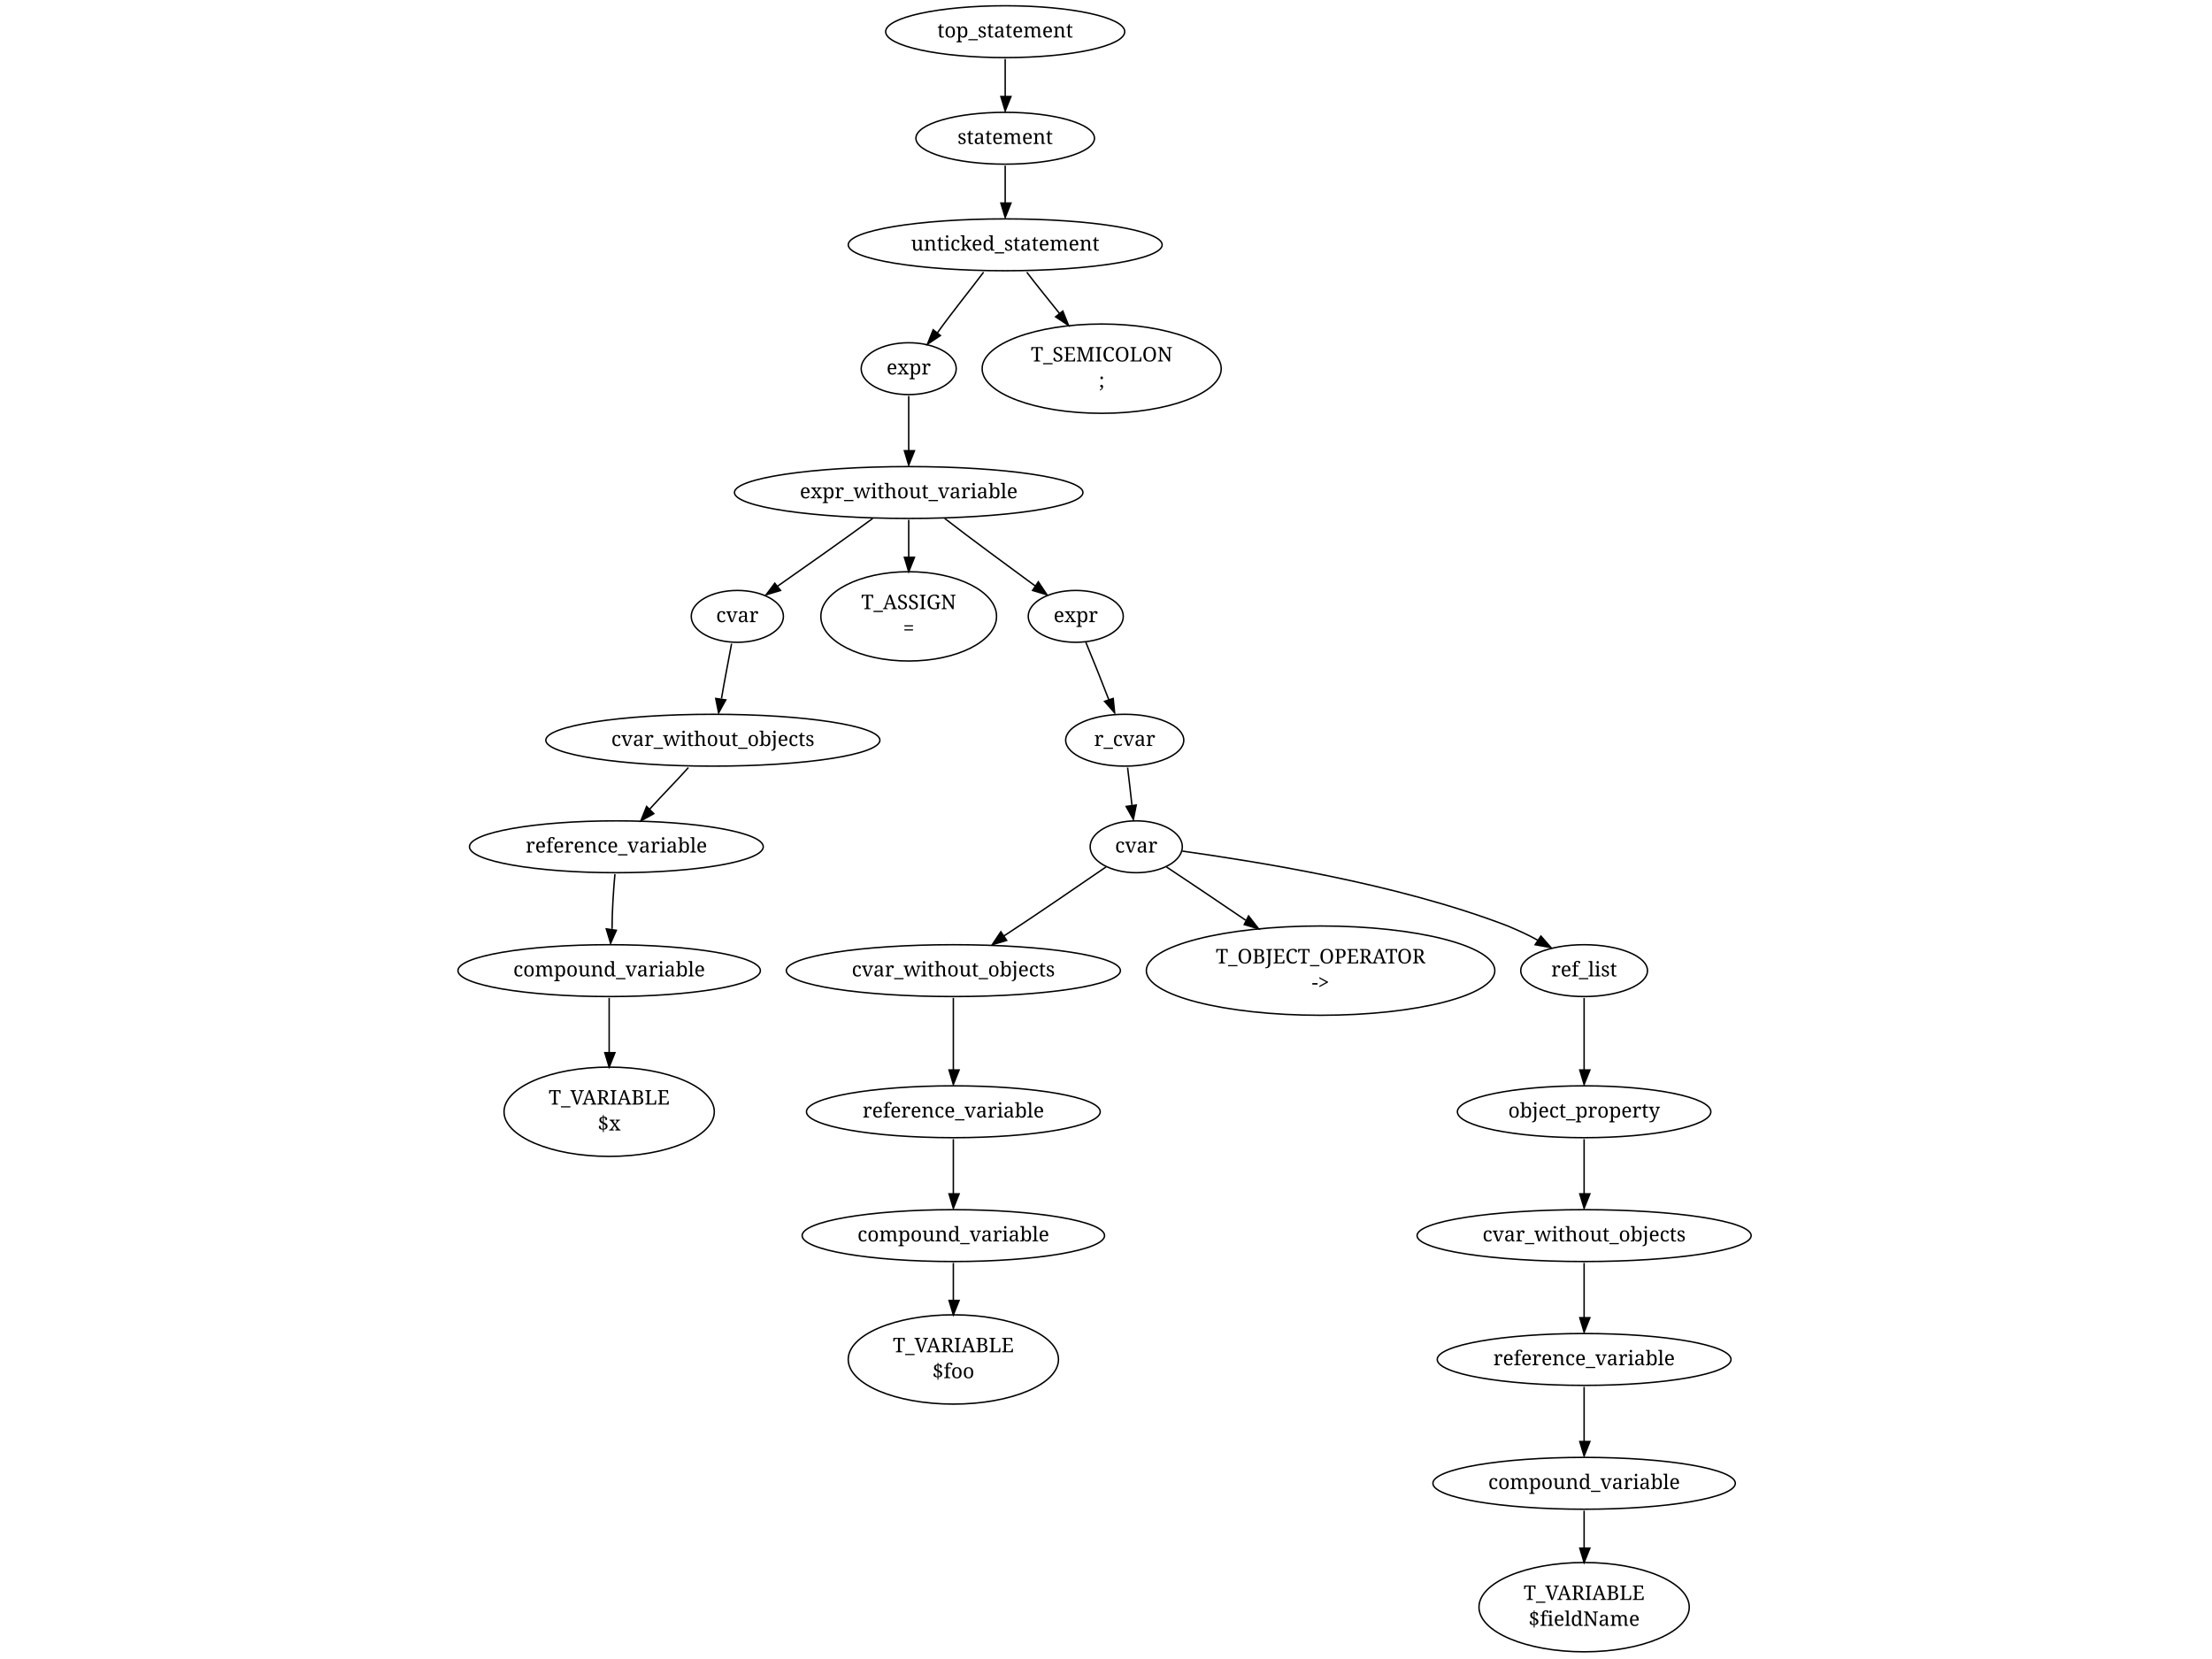
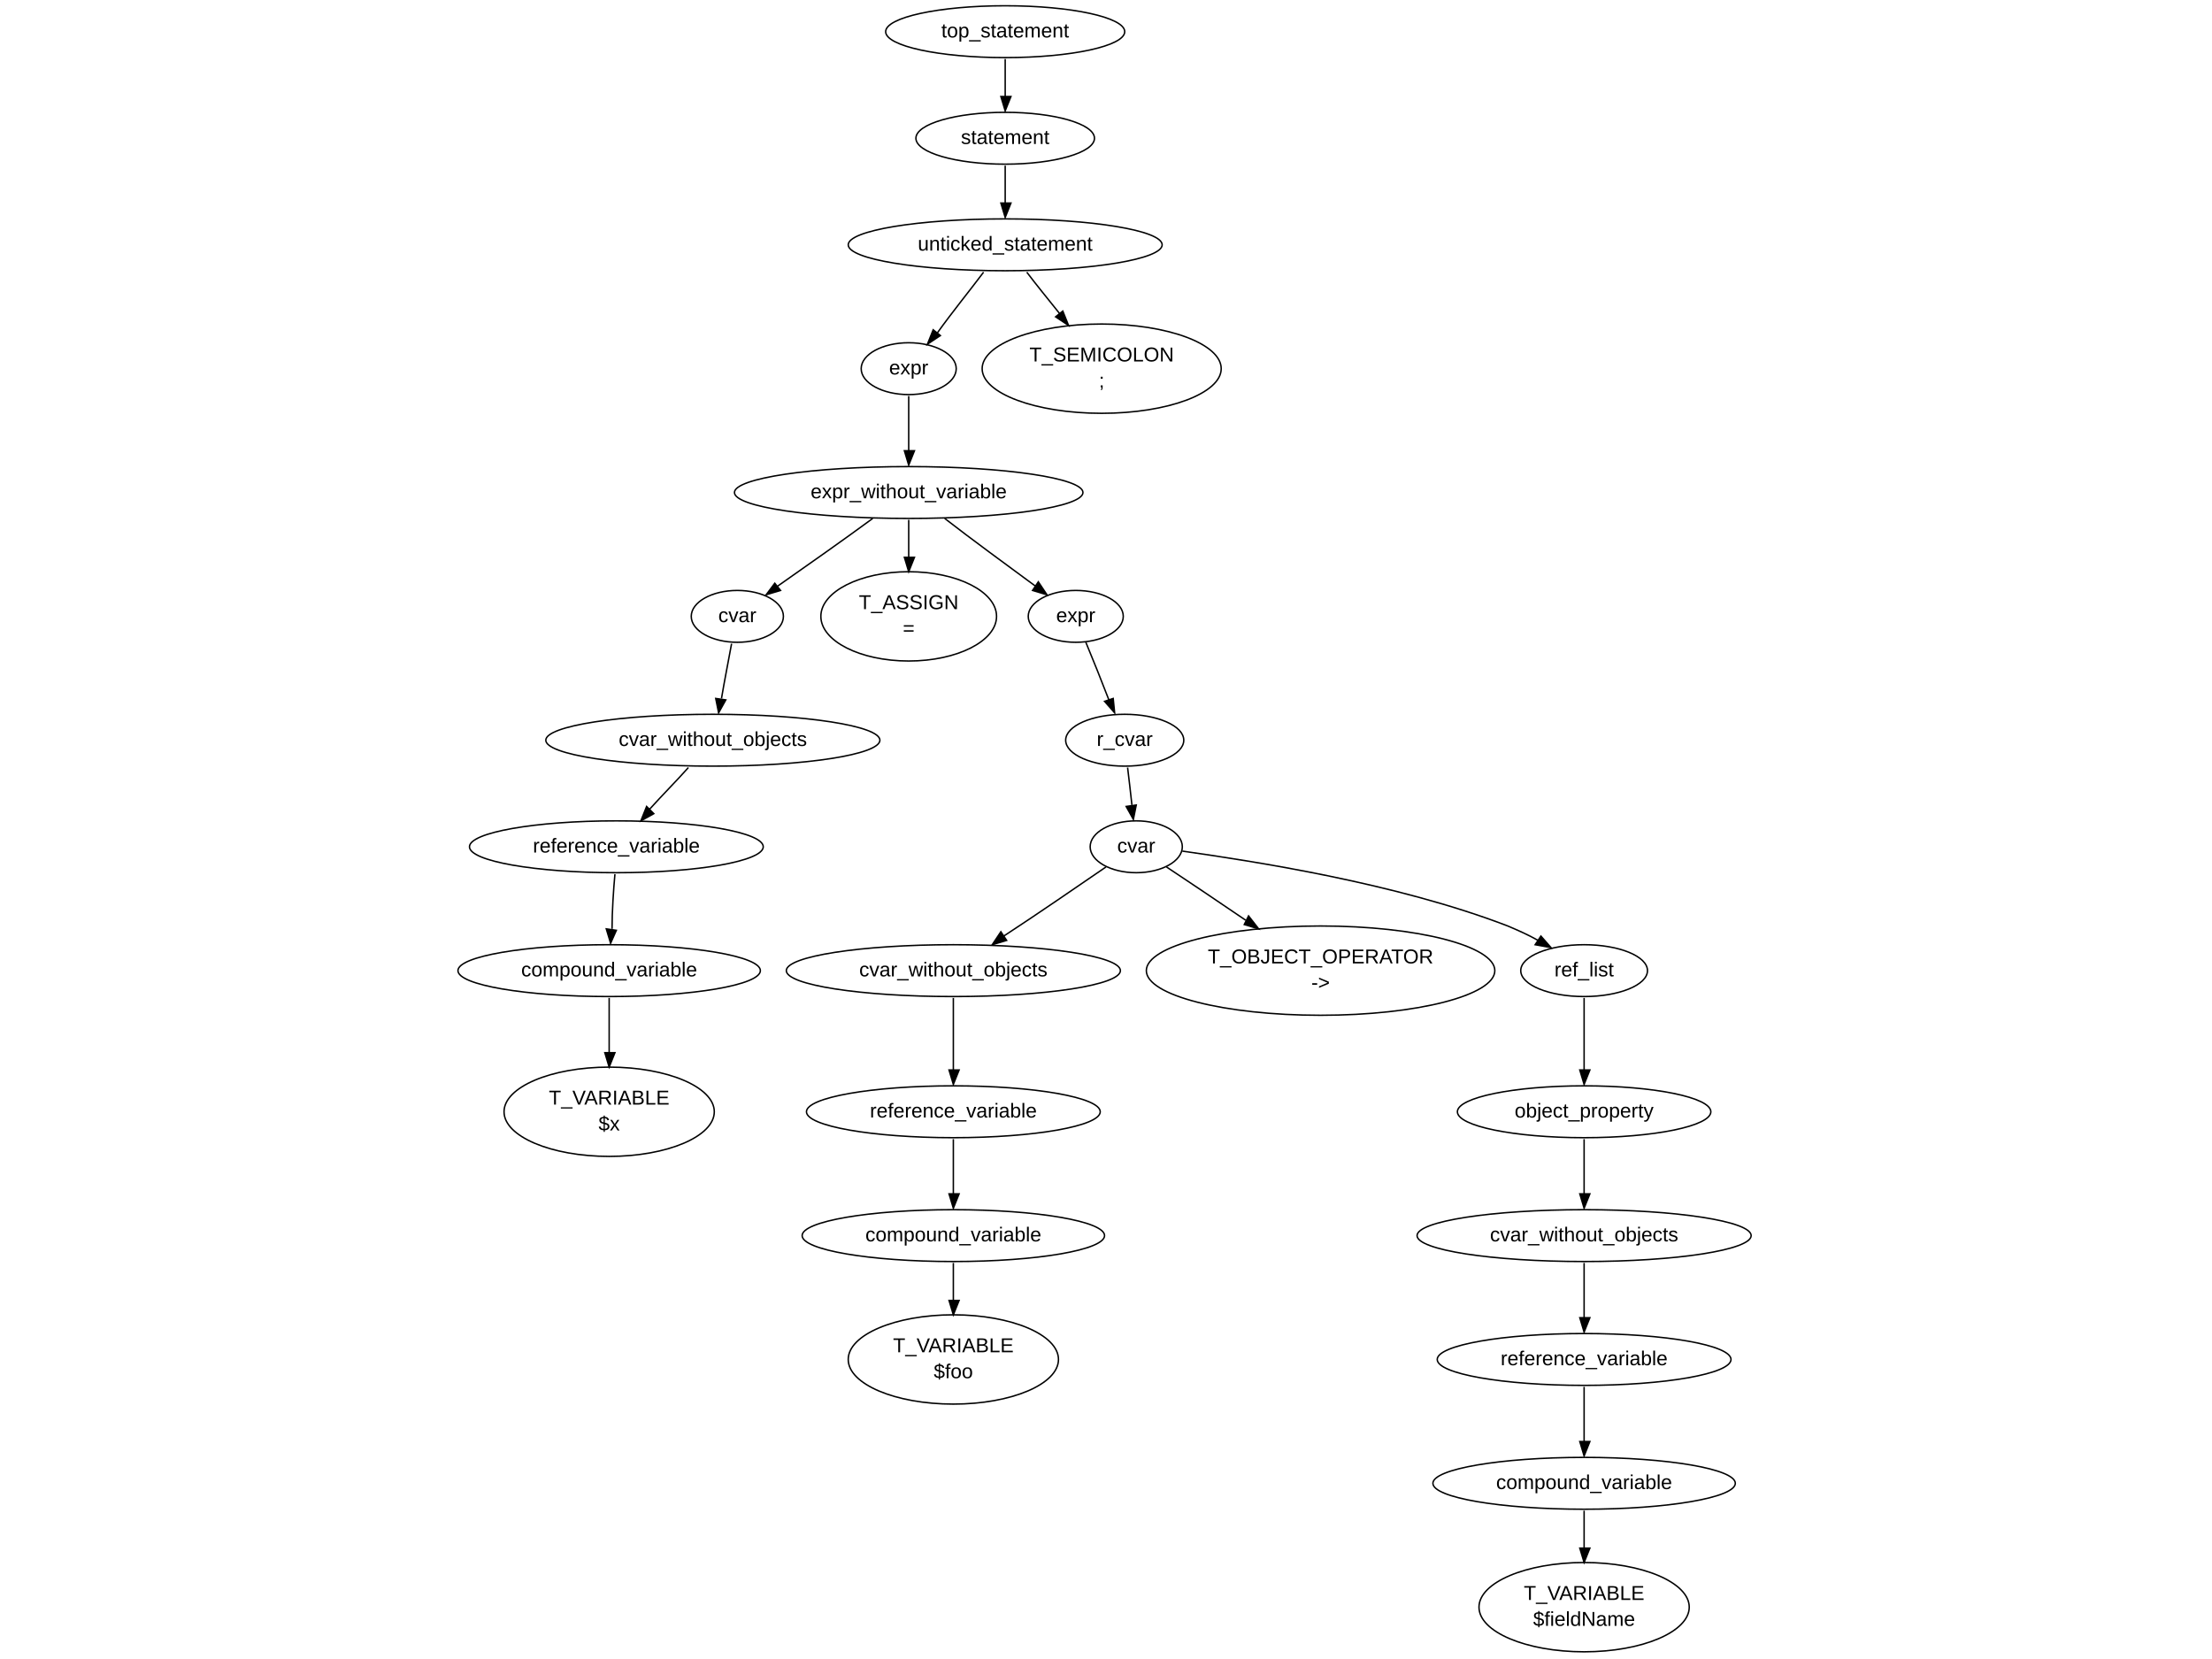
<svg xmlns="http://www.w3.org/2000/svg" height="600" viewBox="0 0 906 1152" width="800">
-   <g style="font-family:Dialog,serif;font-style:normal;font-weight:normal;font-size:12">
+   <g style="font-family:Arial,sans-serif;font-style:normal;font-weight:normal;font-size:12">
    <ellipse cx="383" cy="22" rx="83" ry="18" style="fill:none;stroke:rgb(0,0,0);fill-opacity:1.0" />
-     <text style="font-family:Dialog,serif;font-style:normal;font-weight:normal;font-size:14;fill:rgb(0,0,0)" text-anchor="middle" x="383" y="26">top_statement</text>
+     <text style="font-family:Arial,sans-serif;font-style:normal;font-weight:normal;font-size:14;fill:rgb(0,0,0)" text-anchor="middle" x="383" y="26">top_statement</text>
    <ellipse cx="383" cy="96" rx="62" ry="18" style="fill:none;stroke:rgb(0,0,0);fill-opacity:1.0" />
-     <text style="font-family:Dialog,serif;font-style:normal;font-weight:normal;font-size:14;fill:rgb(0,0,0)" text-anchor="middle" x="383" y="100">statement</text>
+     <text style="font-family:Arial,sans-serif;font-style:normal;font-weight:normal;font-size:14;fill:rgb(0,0,0)" text-anchor="middle" x="383" y="100">statement</text>
    <path d="M383 41C383 49 383 58 383 67" style="fill:none;stroke:rgb(0,0,0)" />
    <polygon points="387,67 383,77 380,67 387,67" style="fill:rgb(0,0,0);stroke:rgb(0,0,0);fill-opacity:1.0" />
    <ellipse cx="383" cy="170" rx="109" ry="18" style="fill:none;stroke:rgb(0,0,0);fill-opacity:1.0" />
-     <text style="font-family:Dialog,serif;font-style:normal;font-weight:normal;font-size:14;fill:rgb(0,0,0)" text-anchor="middle" x="383" y="174">unticked_statement</text>
+     <text style="font-family:Arial,sans-serif;font-style:normal;font-weight:normal;font-size:14;fill:rgb(0,0,0)" text-anchor="middle" x="383" y="174">unticked_statement</text>
    <path d="M383 115C383 123 383 132 383 141" style="fill:none;stroke:rgb(0,0,0)" />
    <polygon points="387,141 383,151 380,141 387,141" style="fill:rgb(0,0,0);stroke:rgb(0,0,0);fill-opacity:1.0" />
    <ellipse cx="316" cy="256" rx="33" ry="18" style="fill:none;stroke:rgb(0,0,0);fill-opacity:1.0" />
-     <text style="font-family:Dialog,serif;font-style:normal;font-weight:normal;font-size:14;fill:rgb(0,0,0)" text-anchor="middle" x="316" y="260">expr</text>
+     <text style="font-family:Arial,sans-serif;font-style:normal;font-weight:normal;font-size:14;fill:rgb(0,0,0)" text-anchor="middle" x="316" y="260">expr</text>
    <path d="M368 189C359 201 346 217 336 231" style="fill:none;stroke:rgb(0,0,0)" />
    <polygon points="338,233 329,239 333,229 338,233" style="fill:rgb(0,0,0);stroke:rgb(0,0,0);fill-opacity:1.0" />
    <ellipse cx="450" cy="256" rx="83" ry="31" style="fill:none;stroke:rgb(0,0,0);fill-opacity:1.0" />
-     <text style="font-family:Dialog,serif;font-style:normal;font-weight:normal;font-size:14;fill:rgb(0,0,0)" text-anchor="middle" x="450" y="251">T_SEMICOLON</text>
-     <text style="font-family:Dialog,serif;font-style:normal;font-weight:normal;font-size:14;fill:rgb(0,0,0)" text-anchor="middle" x="450" y="269">;</text>
+     <text style="font-family:Arial,sans-serif;font-style:normal;font-weight:normal;font-size:14;fill:rgb(0,0,0)" text-anchor="middle" x="450" y="251">T_SEMICOLON</text>
+     <text style="font-family:Arial,sans-serif;font-style:normal;font-weight:normal;font-size:14;fill:rgb(0,0,0)" text-anchor="middle" x="450" y="269">;</text>
    <path d="M398 189C404 197 413 208 421 218" style="fill:none;stroke:rgb(0,0,0)" />
    <polygon points="423,216 427,226 418,220 423,216" style="fill:rgb(0,0,0);stroke:rgb(0,0,0);fill-opacity:1.0" />
    <ellipse cx="316" cy="342" rx="121" ry="18" style="fill:none;stroke:rgb(0,0,0);fill-opacity:1.0" />
-     <text style="font-family:Dialog,serif;font-style:normal;font-weight:normal;font-size:14;fill:rgb(0,0,0)" text-anchor="middle" x="316" y="346">expr_without_variable</text>
+     <text style="font-family:Arial,sans-serif;font-style:normal;font-weight:normal;font-size:14;fill:rgb(0,0,0)" text-anchor="middle" x="316" y="346">expr_without_variable</text>
    <path d="M316 275C316 286 316 301 316 313" style="fill:none;stroke:rgb(0,0,0)" />
    <polygon points="320,313 316,323 313,313 320,313" style="fill:rgb(0,0,0);stroke:rgb(0,0,0);fill-opacity:1.0" />
    <ellipse cx="197" cy="428" rx="32" ry="18" style="fill:none;stroke:rgb(0,0,0);fill-opacity:1.0" />
-     <text style="font-family:Dialog,serif;font-style:normal;font-weight:normal;font-size:14;fill:rgb(0,0,0)" text-anchor="middle" x="197" y="432">cvar</text>
+     <text style="font-family:Arial,sans-serif;font-style:normal;font-weight:normal;font-size:14;fill:rgb(0,0,0)" text-anchor="middle" x="197" y="432">cvar</text>
    <path d="M291 360C272 374 245 393 225 407" style="fill:none;stroke:rgb(0,0,0)" />
    <polygon points="227,410 217,413 223,405 227,410" style="fill:rgb(0,0,0);stroke:rgb(0,0,0);fill-opacity:1.0" />
    <ellipse cx="316" cy="428" rx="61" ry="31" style="fill:none;stroke:rgb(0,0,0);fill-opacity:1.0" />
-     <text style="font-family:Dialog,serif;font-style:normal;font-weight:normal;font-size:14;fill:rgb(0,0,0)" text-anchor="middle" x="316" y="423">T_ASSIGN</text>
-     <text style="font-family:Dialog,serif;font-style:normal;font-weight:normal;font-size:14;fill:rgb(0,0,0)" text-anchor="middle" x="316" y="441">=</text>
+     <text style="font-family:Arial,sans-serif;font-style:normal;font-weight:normal;font-size:14;fill:rgb(0,0,0)" text-anchor="middle" x="316" y="423">T_ASSIGN</text>
+     <text style="font-family:Arial,sans-serif;font-style:normal;font-weight:normal;font-size:14;fill:rgb(0,0,0)" text-anchor="middle" x="316" y="441">=</text>
    <path d="M316 361C316 368 316 378 316 387" style="fill:none;stroke:rgb(0,0,0)" />
    <polygon points="320,387 316,397 313,387 320,387" style="fill:rgb(0,0,0);stroke:rgb(0,0,0);fill-opacity:1.0" />
    <ellipse cx="432" cy="428" rx="33" ry="18" style="fill:none;stroke:rgb(0,0,0);fill-opacity:1.0" />
-     <text style="font-family:Dialog,serif;font-style:normal;font-weight:normal;font-size:14;fill:rgb(0,0,0)" text-anchor="middle" x="432" y="432">expr</text>
+     <text style="font-family:Arial,sans-serif;font-style:normal;font-weight:normal;font-size:14;fill:rgb(0,0,0)" text-anchor="middle" x="432" y="432">expr</text>
    <path d="M341 360C359 374 385 393 404 407" style="fill:none;stroke:rgb(0,0,0)" />
    <polygon points="406,404 412,413 402,410 406,404" style="fill:rgb(0,0,0);stroke:rgb(0,0,0);fill-opacity:1.0" />
    <ellipse cx="180" cy="514" rx="116" ry="18" style="fill:none;stroke:rgb(0,0,0);fill-opacity:1.0" />
-     <text style="font-family:Dialog,serif;font-style:normal;font-weight:normal;font-size:14;fill:rgb(0,0,0)" text-anchor="middle" x="180" y="518">cvar_without_objects</text>
+     <text style="font-family:Arial,sans-serif;font-style:normal;font-weight:normal;font-size:14;fill:rgb(0,0,0)" text-anchor="middle" x="180" y="518">cvar_without_objects</text>
    <path d="M193 447C191 458 188 473 186 485" style="fill:none;stroke:rgb(0,0,0)" />
    <polygon points="189,486 184,495 182,485 189,486" style="fill:rgb(0,0,0);stroke:rgb(0,0,0);fill-opacity:1.0" />
    <ellipse cx="113" cy="588" rx="102" ry="18" style="fill:none;stroke:rgb(0,0,0);fill-opacity:1.0" />
-     <text style="font-family:Dialog,serif;font-style:normal;font-weight:normal;font-size:14;fill:rgb(0,0,0)" text-anchor="middle" x="113" y="592">reference_variable</text>
+     <text style="font-family:Arial,sans-serif;font-style:normal;font-weight:normal;font-size:14;fill:rgb(0,0,0)" text-anchor="middle" x="113" y="592">reference_variable</text>
    <path d="M163 533C155 542 145 552 136 562" style="fill:none;stroke:rgb(0,0,0)" />
    <polygon points="139,565 130,570 134,560 139,565" style="fill:rgb(0,0,0);stroke:rgb(0,0,0);fill-opacity:1.0" />
    <ellipse cx="108" cy="674" rx="105" ry="18" style="fill:none;stroke:rgb(0,0,0);fill-opacity:1.0" />
-     <text style="font-family:Dialog,serif;font-style:normal;font-weight:normal;font-size:14;fill:rgb(0,0,0)" text-anchor="middle" x="108" y="678">compound_variable</text>
+     <text style="font-family:Arial,sans-serif;font-style:normal;font-weight:normal;font-size:14;fill:rgb(0,0,0)" text-anchor="middle" x="108" y="678">compound_variable</text>
    <path d="M112 607C111 618 110 633 110 645" style="fill:none;stroke:rgb(0,0,0)" />
    <polygon points="113,646 109,655 106,645 113,646" style="fill:rgb(0,0,0);stroke:rgb(0,0,0);fill-opacity:1.0" />
    <ellipse cx="108" cy="772" rx="73" ry="31" style="fill:none;stroke:rgb(0,0,0);fill-opacity:1.0" />
-     <text style="font-family:Dialog,serif;font-style:normal;font-weight:normal;font-size:14;fill:rgb(0,0,0)" text-anchor="middle" x="108" y="767">T_VARIABLE</text>
-     <text style="font-family:Dialog,serif;font-style:normal;font-weight:normal;font-size:14;fill:rgb(0,0,0)" text-anchor="middle" x="108" y="785">$x</text>
+     <text style="font-family:Arial,sans-serif;font-style:normal;font-weight:normal;font-size:14;fill:rgb(0,0,0)" text-anchor="middle" x="108" y="767">T_VARIABLE</text>
+     <text style="font-family:Arial,sans-serif;font-style:normal;font-weight:normal;font-size:14;fill:rgb(0,0,0)" text-anchor="middle" x="108" y="785">$x</text>
    <path d="M108 693C108 704 108 717 108 731" style="fill:none;stroke:rgb(0,0,0)" />
    <polygon points="112,731 108,741 105,731 112,731" style="fill:rgb(0,0,0);stroke:rgb(0,0,0);fill-opacity:1.0" />
    <ellipse cx="466" cy="514" rx="41" ry="18" style="fill:none;stroke:rgb(0,0,0);fill-opacity:1.0" />
-     <text style="font-family:Dialog,serif;font-style:normal;font-weight:normal;font-size:14;fill:rgb(0,0,0)" text-anchor="middle" x="466" y="518">r_cvar</text>
+     <text style="font-family:Arial,sans-serif;font-style:normal;font-weight:normal;font-size:14;fill:rgb(0,0,0)" text-anchor="middle" x="466" y="518">r_cvar</text>
    <path d="M439 446C444 458 450 473 455 486" style="fill:none;stroke:rgb(0,0,0)" />
    <polygon points="458,485 459,495 452,487 458,485" style="fill:rgb(0,0,0);stroke:rgb(0,0,0);fill-opacity:1.0" />
    <ellipse cx="474" cy="588" rx="32" ry="18" style="fill:none;stroke:rgb(0,0,0);fill-opacity:1.0" />
-     <text style="font-family:Dialog,serif;font-style:normal;font-weight:normal;font-size:14;fill:rgb(0,0,0)" text-anchor="middle" x="474" y="592">cvar</text>
+     <text style="font-family:Arial,sans-serif;font-style:normal;font-weight:normal;font-size:14;fill:rgb(0,0,0)" text-anchor="middle" x="474" y="592">cvar</text>
    <path d="M468 533C469 541 470 550 471 559" style="fill:none;stroke:rgb(0,0,0)" />
    <polygon points="474,559 472,569 467,560 474,559" style="fill:rgb(0,0,0);stroke:rgb(0,0,0);fill-opacity:1.0" />
    <ellipse cx="347" cy="674" rx="116" ry="18" style="fill:none;stroke:rgb(0,0,0);fill-opacity:1.0" />
-     <text style="font-family:Dialog,serif;font-style:normal;font-weight:normal;font-size:14;fill:rgb(0,0,0)" text-anchor="middle" x="347" y="678">cvar_without_objects</text>
+     <text style="font-family:Arial,sans-serif;font-style:normal;font-weight:normal;font-size:14;fill:rgb(0,0,0)" text-anchor="middle" x="347" y="678">cvar_without_objects</text>
    <path d="M453 602C434 615 405 635 382 650" style="fill:none;stroke:rgb(0,0,0)" />
    <polygon points="384,653 374,656 380,647 384,653" style="fill:rgb(0,0,0);stroke:rgb(0,0,0);fill-opacity:1.0" />
    <ellipse cx="602" cy="674" rx="121" ry="31" style="fill:none;stroke:rgb(0,0,0);fill-opacity:1.0" />
-     <text style="font-family:Dialog,serif;font-style:normal;font-weight:normal;font-size:14;fill:rgb(0,0,0)" text-anchor="middle" x="602" y="669">T_OBJECT_OPERATOR</text>
-     <text style="font-family:Dialog,serif;font-style:normal;font-weight:normal;font-size:14;fill:rgb(0,0,0)" text-anchor="middle" x="602" y="687">-&gt;</text>
+     <text style="font-family:Arial,sans-serif;font-style:normal;font-weight:normal;font-size:14;fill:rgb(0,0,0)" text-anchor="middle" x="602" y="669">T_OBJECT_OPERATOR</text>
+     <text style="font-family:Arial,sans-serif;font-style:normal;font-weight:normal;font-size:14;fill:rgb(0,0,0)" text-anchor="middle" x="602" y="687">-&gt;</text>
    <path d="M495 602C510 612 531 626 550 639" style="fill:none;stroke:rgb(0,0,0)" />
    <polygon points="552,636 559,645 549,642 552,636" style="fill:rgb(0,0,0);stroke:rgb(0,0,0);fill-opacity:1.0" />
    <ellipse cx="785" cy="674" rx="44" ry="18" style="fill:none;stroke:rgb(0,0,0);fill-opacity:1.0" />
-     <text style="font-family:Dialog,serif;font-style:normal;font-weight:normal;font-size:14;fill:rgb(0,0,0)" text-anchor="middle" x="785" y="678">ref_list</text>
+     <text style="font-family:Arial,sans-serif;font-style:normal;font-weight:normal;font-size:14;fill:rgb(0,0,0)" text-anchor="middle" x="785" y="678">ref_list</text>
    <path d="M506 591C555 598 654 613 732 643 739 646 746 649 753 653" style="fill:none;stroke:rgb(0,0,0)" />
    <polygon points="755,650 762,658 751,656 755,650" style="fill:rgb(0,0,0);stroke:rgb(0,0,0);fill-opacity:1.0" />
    <ellipse cx="347" cy="772" rx="102" ry="18" style="fill:none;stroke:rgb(0,0,0);fill-opacity:1.0" />
-     <text style="font-family:Dialog,serif;font-style:normal;font-weight:normal;font-size:14;fill:rgb(0,0,0)" text-anchor="middle" x="347" y="776">reference_variable</text>
+     <text style="font-family:Arial,sans-serif;font-style:normal;font-weight:normal;font-size:14;fill:rgb(0,0,0)" text-anchor="middle" x="347" y="776">reference_variable</text>
    <path d="M347 693C347 707 347 727 347 743" style="fill:none;stroke:rgb(0,0,0)" />
    <polygon points="351,743 347,753 344,743 351,743" style="fill:rgb(0,0,0);stroke:rgb(0,0,0);fill-opacity:1.0" />
    <ellipse cx="347" cy="858" rx="105" ry="18" style="fill:none;stroke:rgb(0,0,0);fill-opacity:1.0" />
-     <text style="font-family:Dialog,serif;font-style:normal;font-weight:normal;font-size:14;fill:rgb(0,0,0)" text-anchor="middle" x="347" y="862">compound_variable</text>
+     <text style="font-family:Arial,sans-serif;font-style:normal;font-weight:normal;font-size:14;fill:rgb(0,0,0)" text-anchor="middle" x="347" y="862">compound_variable</text>
    <path d="M347 791C347 802 347 817 347 829" style="fill:none;stroke:rgb(0,0,0)" />
    <polygon points="351,829 347,839 344,829 351,829" style="fill:rgb(0,0,0);stroke:rgb(0,0,0);fill-opacity:1.0" />
    <ellipse cx="347" cy="944" rx="73" ry="31" style="fill:none;stroke:rgb(0,0,0);fill-opacity:1.0" />
-     <text style="font-family:Dialog,serif;font-style:normal;font-weight:normal;font-size:14;fill:rgb(0,0,0)" text-anchor="middle" x="347" y="939">T_VARIABLE</text>
-     <text style="font-family:Dialog,serif;font-style:normal;font-weight:normal;font-size:14;fill:rgb(0,0,0)" text-anchor="middle" x="347" y="957">$foo</text>
+     <text style="font-family:Arial,sans-serif;font-style:normal;font-weight:normal;font-size:14;fill:rgb(0,0,0)" text-anchor="middle" x="347" y="939">T_VARIABLE</text>
+     <text style="font-family:Arial,sans-serif;font-style:normal;font-weight:normal;font-size:14;fill:rgb(0,0,0)" text-anchor="middle" x="347" y="957">$foo</text>
    <path d="M347 877C347 884 347 894 347 903" style="fill:none;stroke:rgb(0,0,0)" />
    <polygon points="351,903 347,913 344,903 351,903" style="fill:rgb(0,0,0);stroke:rgb(0,0,0);fill-opacity:1.0" />
    <ellipse cx="785" cy="772" rx="88" ry="18" style="fill:none;stroke:rgb(0,0,0);fill-opacity:1.0" />
-     <text style="font-family:Dialog,serif;font-style:normal;font-weight:normal;font-size:14;fill:rgb(0,0,0)" text-anchor="middle" x="785" y="776">object_property</text>
+     <text style="font-family:Arial,sans-serif;font-style:normal;font-weight:normal;font-size:14;fill:rgb(0,0,0)" text-anchor="middle" x="785" y="776">object_property</text>
    <path d="M785 693C785 707 785 727 785 743" style="fill:none;stroke:rgb(0,0,0)" />
    <polygon points="789,743 785,753 782,743 789,743" style="fill:rgb(0,0,0);stroke:rgb(0,0,0);fill-opacity:1.0" />
    <ellipse cx="785" cy="858" rx="116" ry="18" style="fill:none;stroke:rgb(0,0,0);fill-opacity:1.0" />
-     <text style="font-family:Dialog,serif;font-style:normal;font-weight:normal;font-size:14;fill:rgb(0,0,0)" text-anchor="middle" x="785" y="862">cvar_without_objects</text>
+     <text style="font-family:Arial,sans-serif;font-style:normal;font-weight:normal;font-size:14;fill:rgb(0,0,0)" text-anchor="middle" x="785" y="862">cvar_without_objects</text>
    <path d="M785 791C785 802 785 817 785 829" style="fill:none;stroke:rgb(0,0,0)" />
    <polygon points="789,829 785,839 782,829 789,829" style="fill:rgb(0,0,0);stroke:rgb(0,0,0);fill-opacity:1.0" />
    <ellipse cx="785" cy="944" rx="102" ry="18" style="fill:none;stroke:rgb(0,0,0);fill-opacity:1.0" />
-     <text style="font-family:Dialog,serif;font-style:normal;font-weight:normal;font-size:14;fill:rgb(0,0,0)" text-anchor="middle" x="785" y="948">reference_variable</text>
+     <text style="font-family:Arial,sans-serif;font-style:normal;font-weight:normal;font-size:14;fill:rgb(0,0,0)" text-anchor="middle" x="785" y="948">reference_variable</text>
    <path d="M785 877C785 888 785 903 785 915" style="fill:none;stroke:rgb(0,0,0)" />
    <polygon points="789,915 785,925 782,915 789,915" style="fill:rgb(0,0,0);stroke:rgb(0,0,0);fill-opacity:1.0" />
    <ellipse cx="785" cy="1030" rx="105" ry="18" style="fill:none;stroke:rgb(0,0,0);fill-opacity:1.0" />
-     <text style="font-family:Dialog,serif;font-style:normal;font-weight:normal;font-size:14;fill:rgb(0,0,0)" text-anchor="middle" x="785" y="1034">compound_variable</text>
+     <text style="font-family:Arial,sans-serif;font-style:normal;font-weight:normal;font-size:14;fill:rgb(0,0,0)" text-anchor="middle" x="785" y="1034">compound_variable</text>
    <path d="M785 963C785 974 785 989 785 1001" style="fill:none;stroke:rgb(0,0,0)" />
    <polygon points="789,1001 785,1011 782,1001 789,1001" style="fill:rgb(0,0,0);stroke:rgb(0,0,0);fill-opacity:1.0" />
    <ellipse cx="785" cy="1116" rx="73" ry="31" style="fill:none;stroke:rgb(0,0,0);fill-opacity:1.0" />
-     <text style="font-family:Dialog,serif;font-style:normal;font-weight:normal;font-size:14;fill:rgb(0,0,0)" text-anchor="middle" x="785" y="1111">T_VARIABLE</text>
-     <text style="font-family:Dialog,serif;font-style:normal;font-weight:normal;font-size:14;fill:rgb(0,0,0)" text-anchor="middle" x="785" y="1129">$fieldName</text>
+     <text style="font-family:Arial,sans-serif;font-style:normal;font-weight:normal;font-size:14;fill:rgb(0,0,0)" text-anchor="middle" x="785" y="1111">T_VARIABLE</text>
+     <text style="font-family:Arial,sans-serif;font-style:normal;font-weight:normal;font-size:14;fill:rgb(0,0,0)" text-anchor="middle" x="785" y="1129">$fieldName</text>
    <path d="M785 1049C785 1056 785 1066 785 1075" style="fill:none;stroke:rgb(0,0,0)" />
    <polygon points="789,1075 785,1085 782,1075 789,1075" style="fill:rgb(0,0,0);stroke:rgb(0,0,0);fill-opacity:1.0" />
  </g>
</svg>
